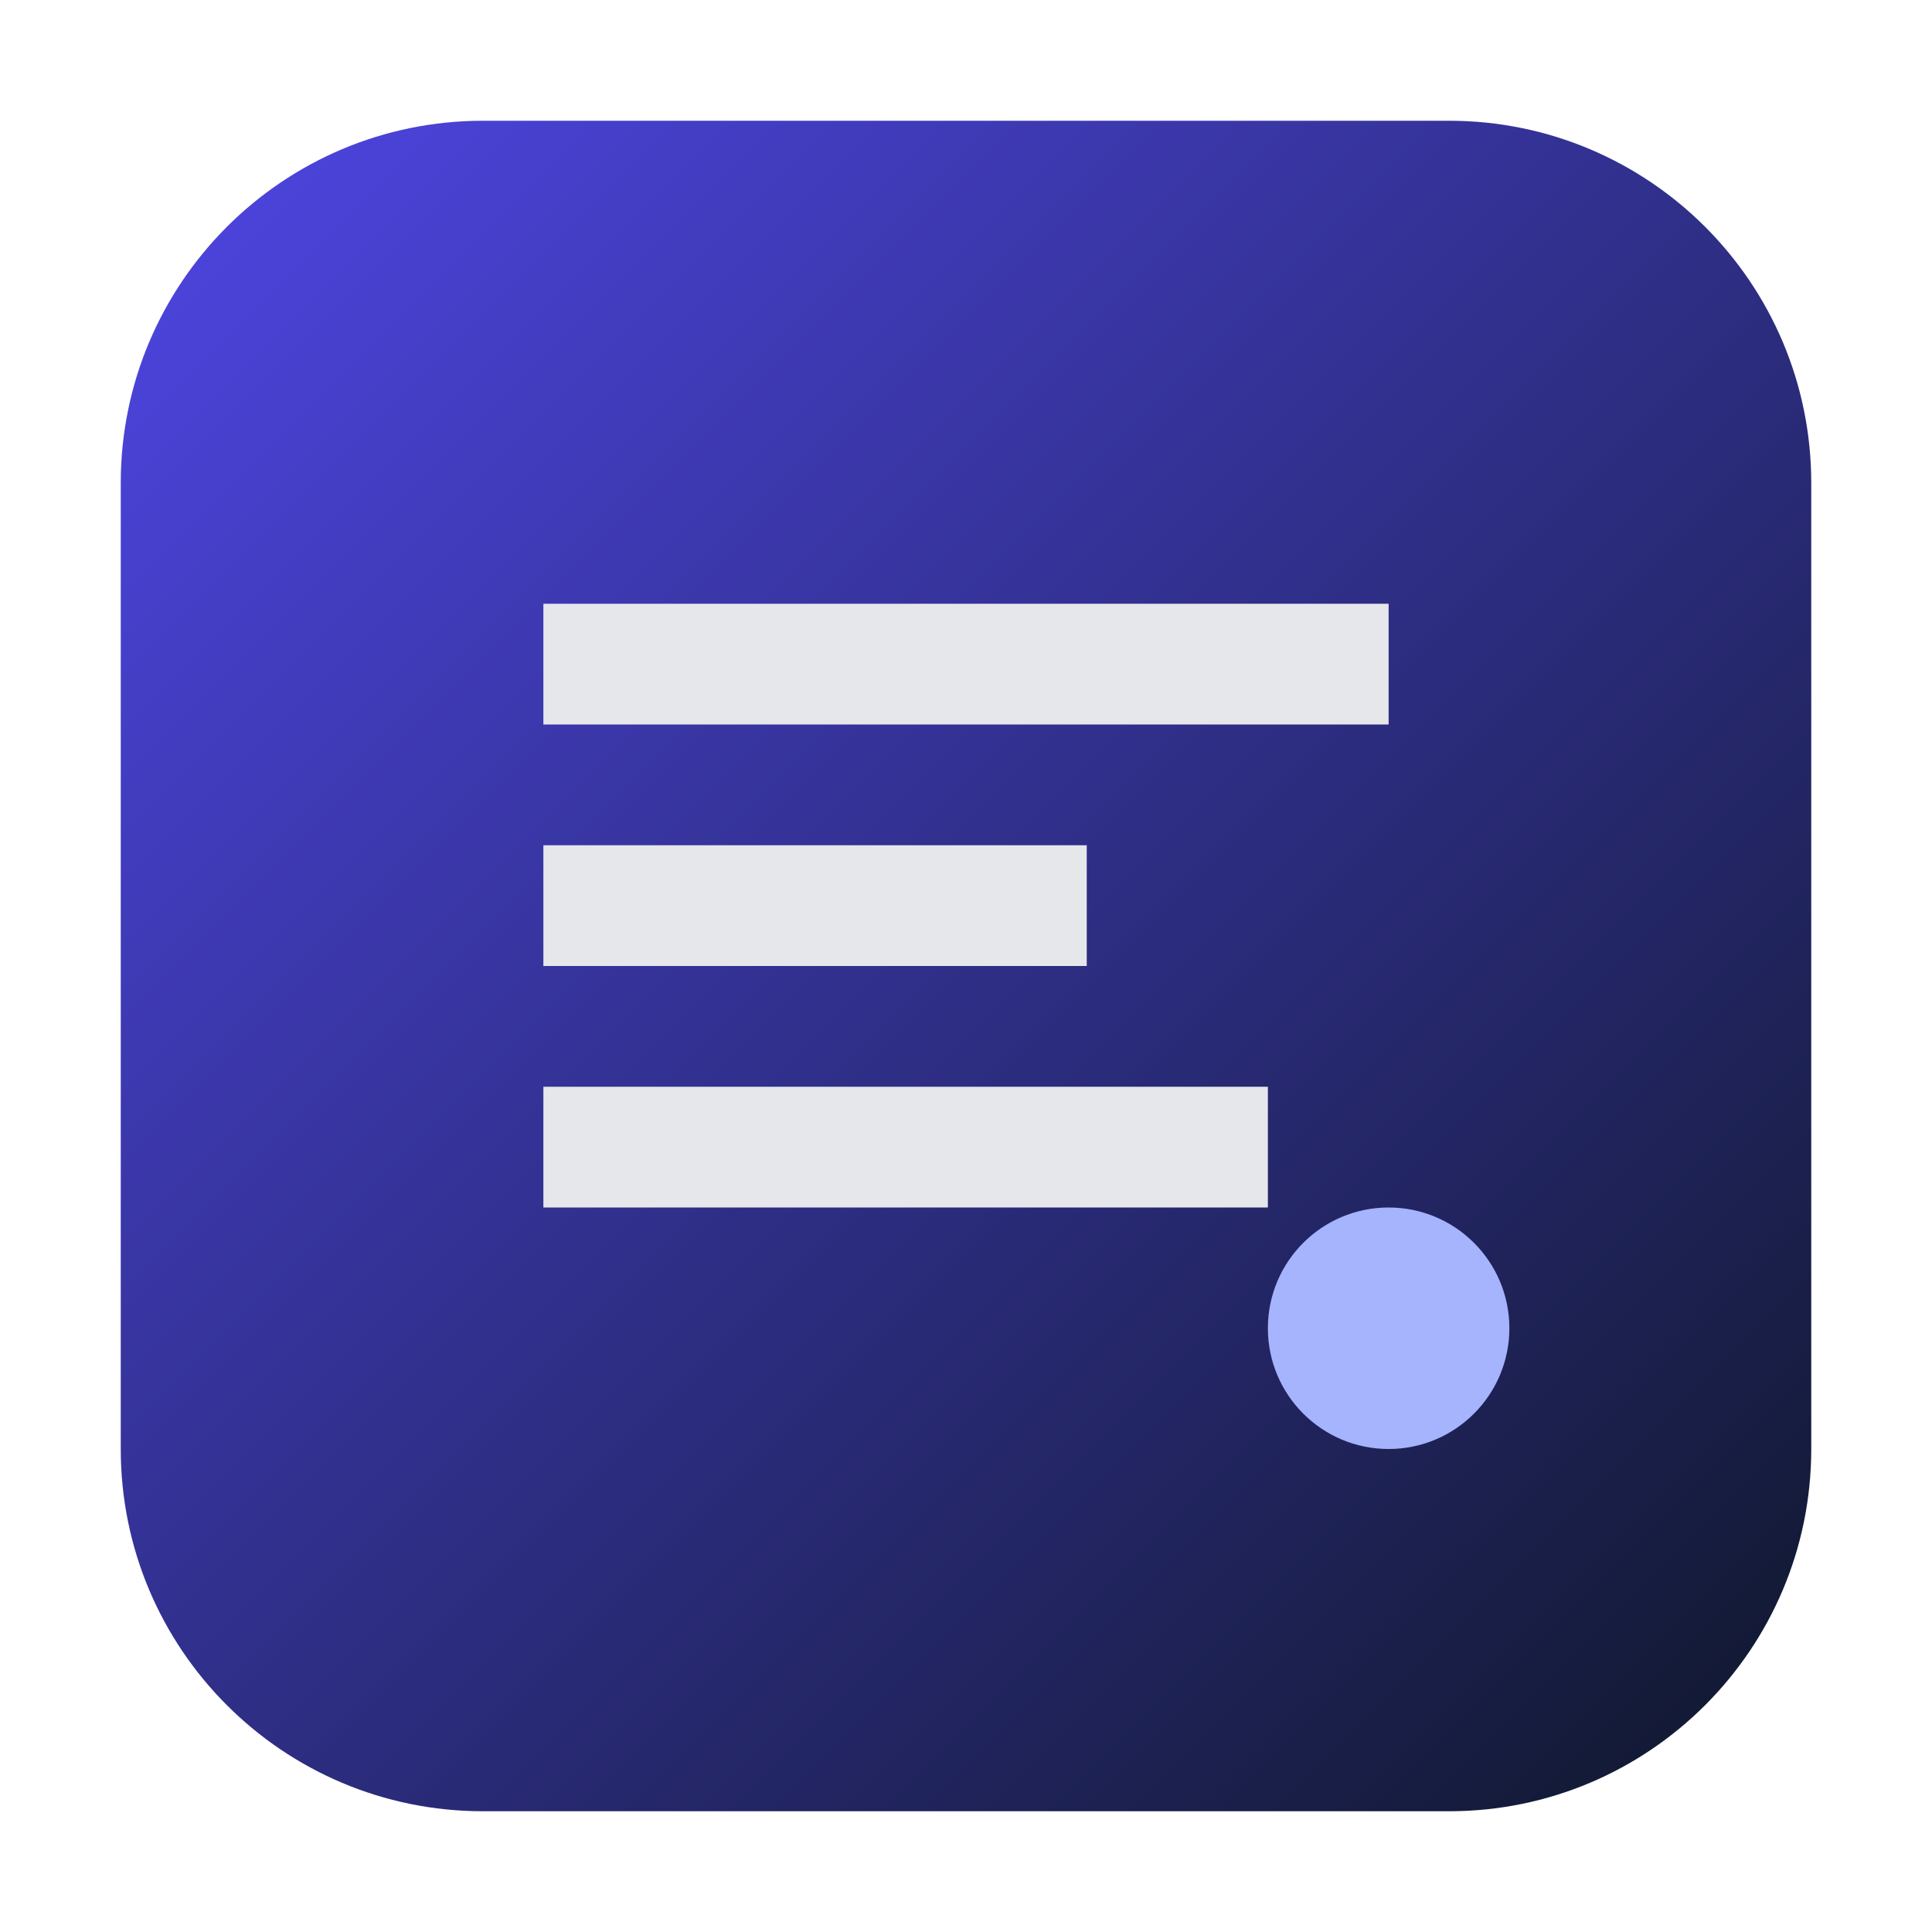
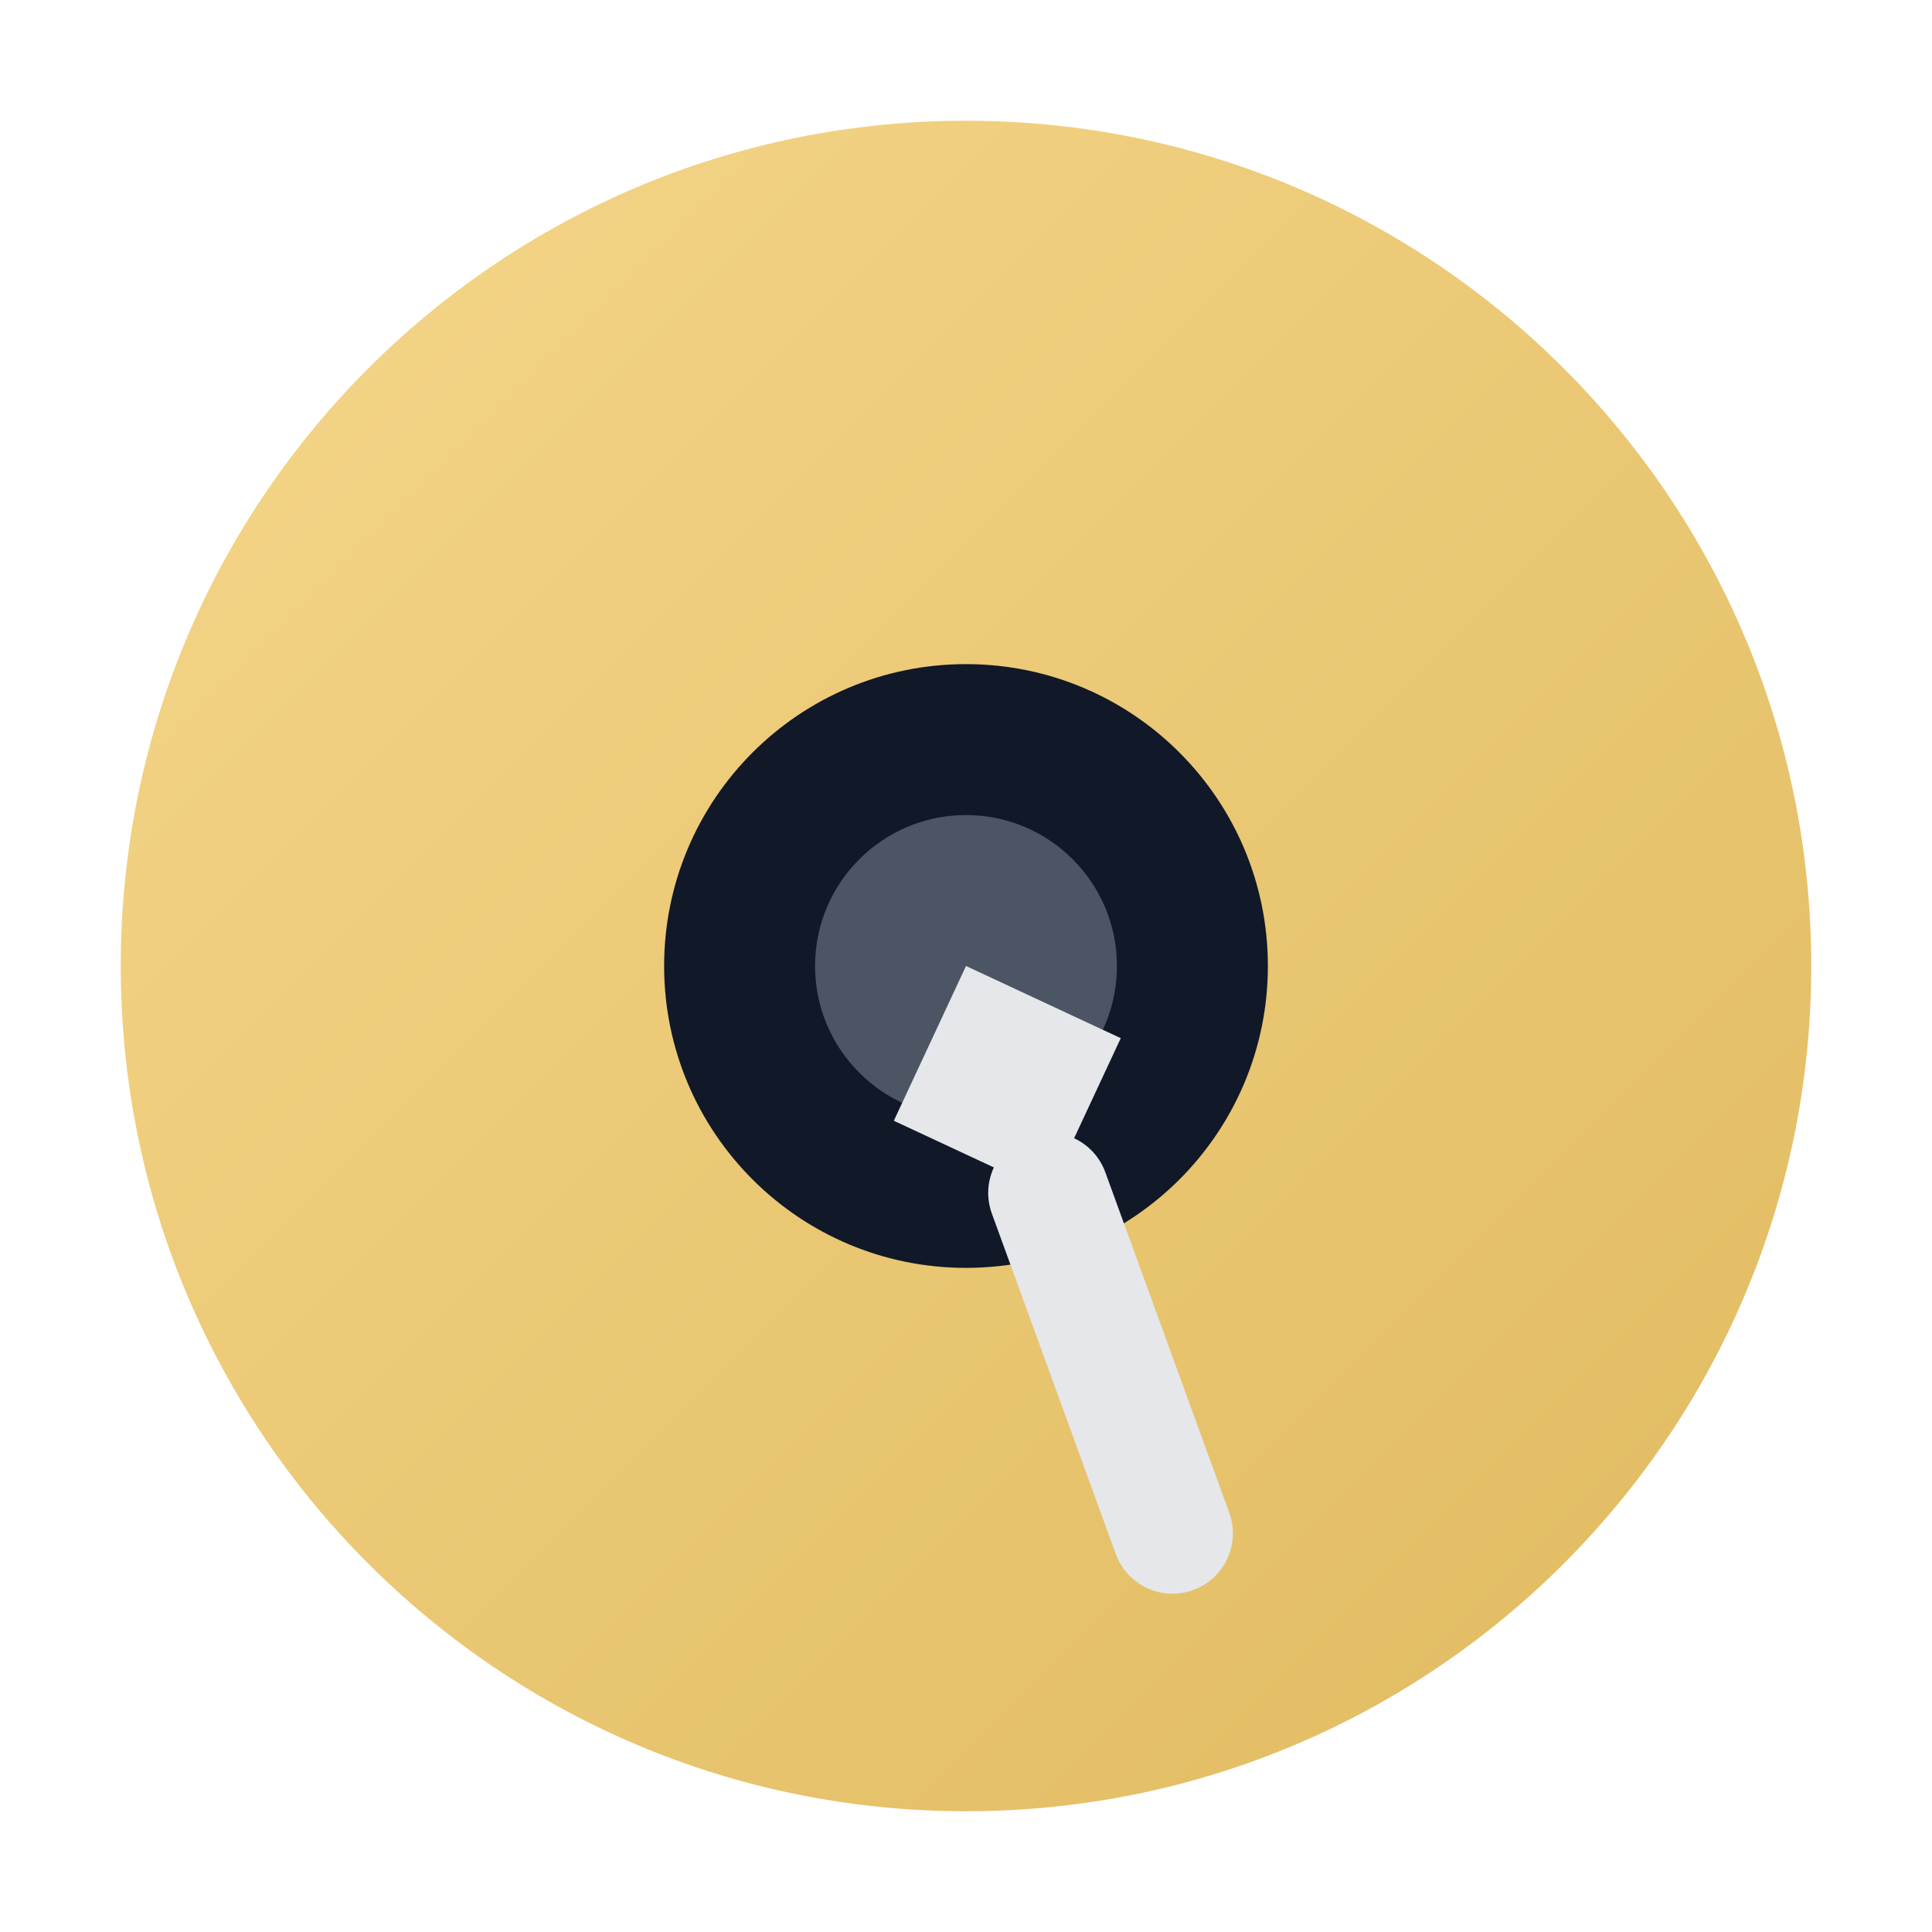
<svg xmlns="http://www.w3.org/2000/svg" viewBox="0 0 64 64">
  <defs>
    <linearGradient id="bg" x1="0" y1="0" x2="1" y2="1">
-       <stop offset="0" stop-color="#4f46e5" />
-       <stop offset="1" stop-color="#0f172a" />
+       <stop offset="0" stop-color="#f5d68a" />
+       <stop offset="1" stop-color="#e0ba5f" />
    </linearGradient>
  </defs>
-   <rect x="4" y="4" width="56" height="56" rx="12" fill="url(#bg)" />
-   <path d="M18 20h28v4H18zM18 28h18v4H18zM18 36h24v4H18z" fill="#e5e7eb" />
-   <circle cx="46" cy="44" r="4" fill="#a5b4fc" />
+   <circle cx="32" cy="32" r="28" fill="url(#bg)" />
+   <g transform="translate(32 32)">
+     <circle r="10" fill="#111827" />
+     <circle r="5" fill="#4b5563" />
+   </g>
+   <g transform="translate(32 32) rotate(-20)">
+     <rect x="-2" y="6" width="4" height="16" rx="2" fill="#e5e7eb" />
+     <path d="M -4 4 L 0 0 L 4 4 L 1 7 L -1 7 Z" fill="#e5e7eb" />
+   </g>
</svg>
